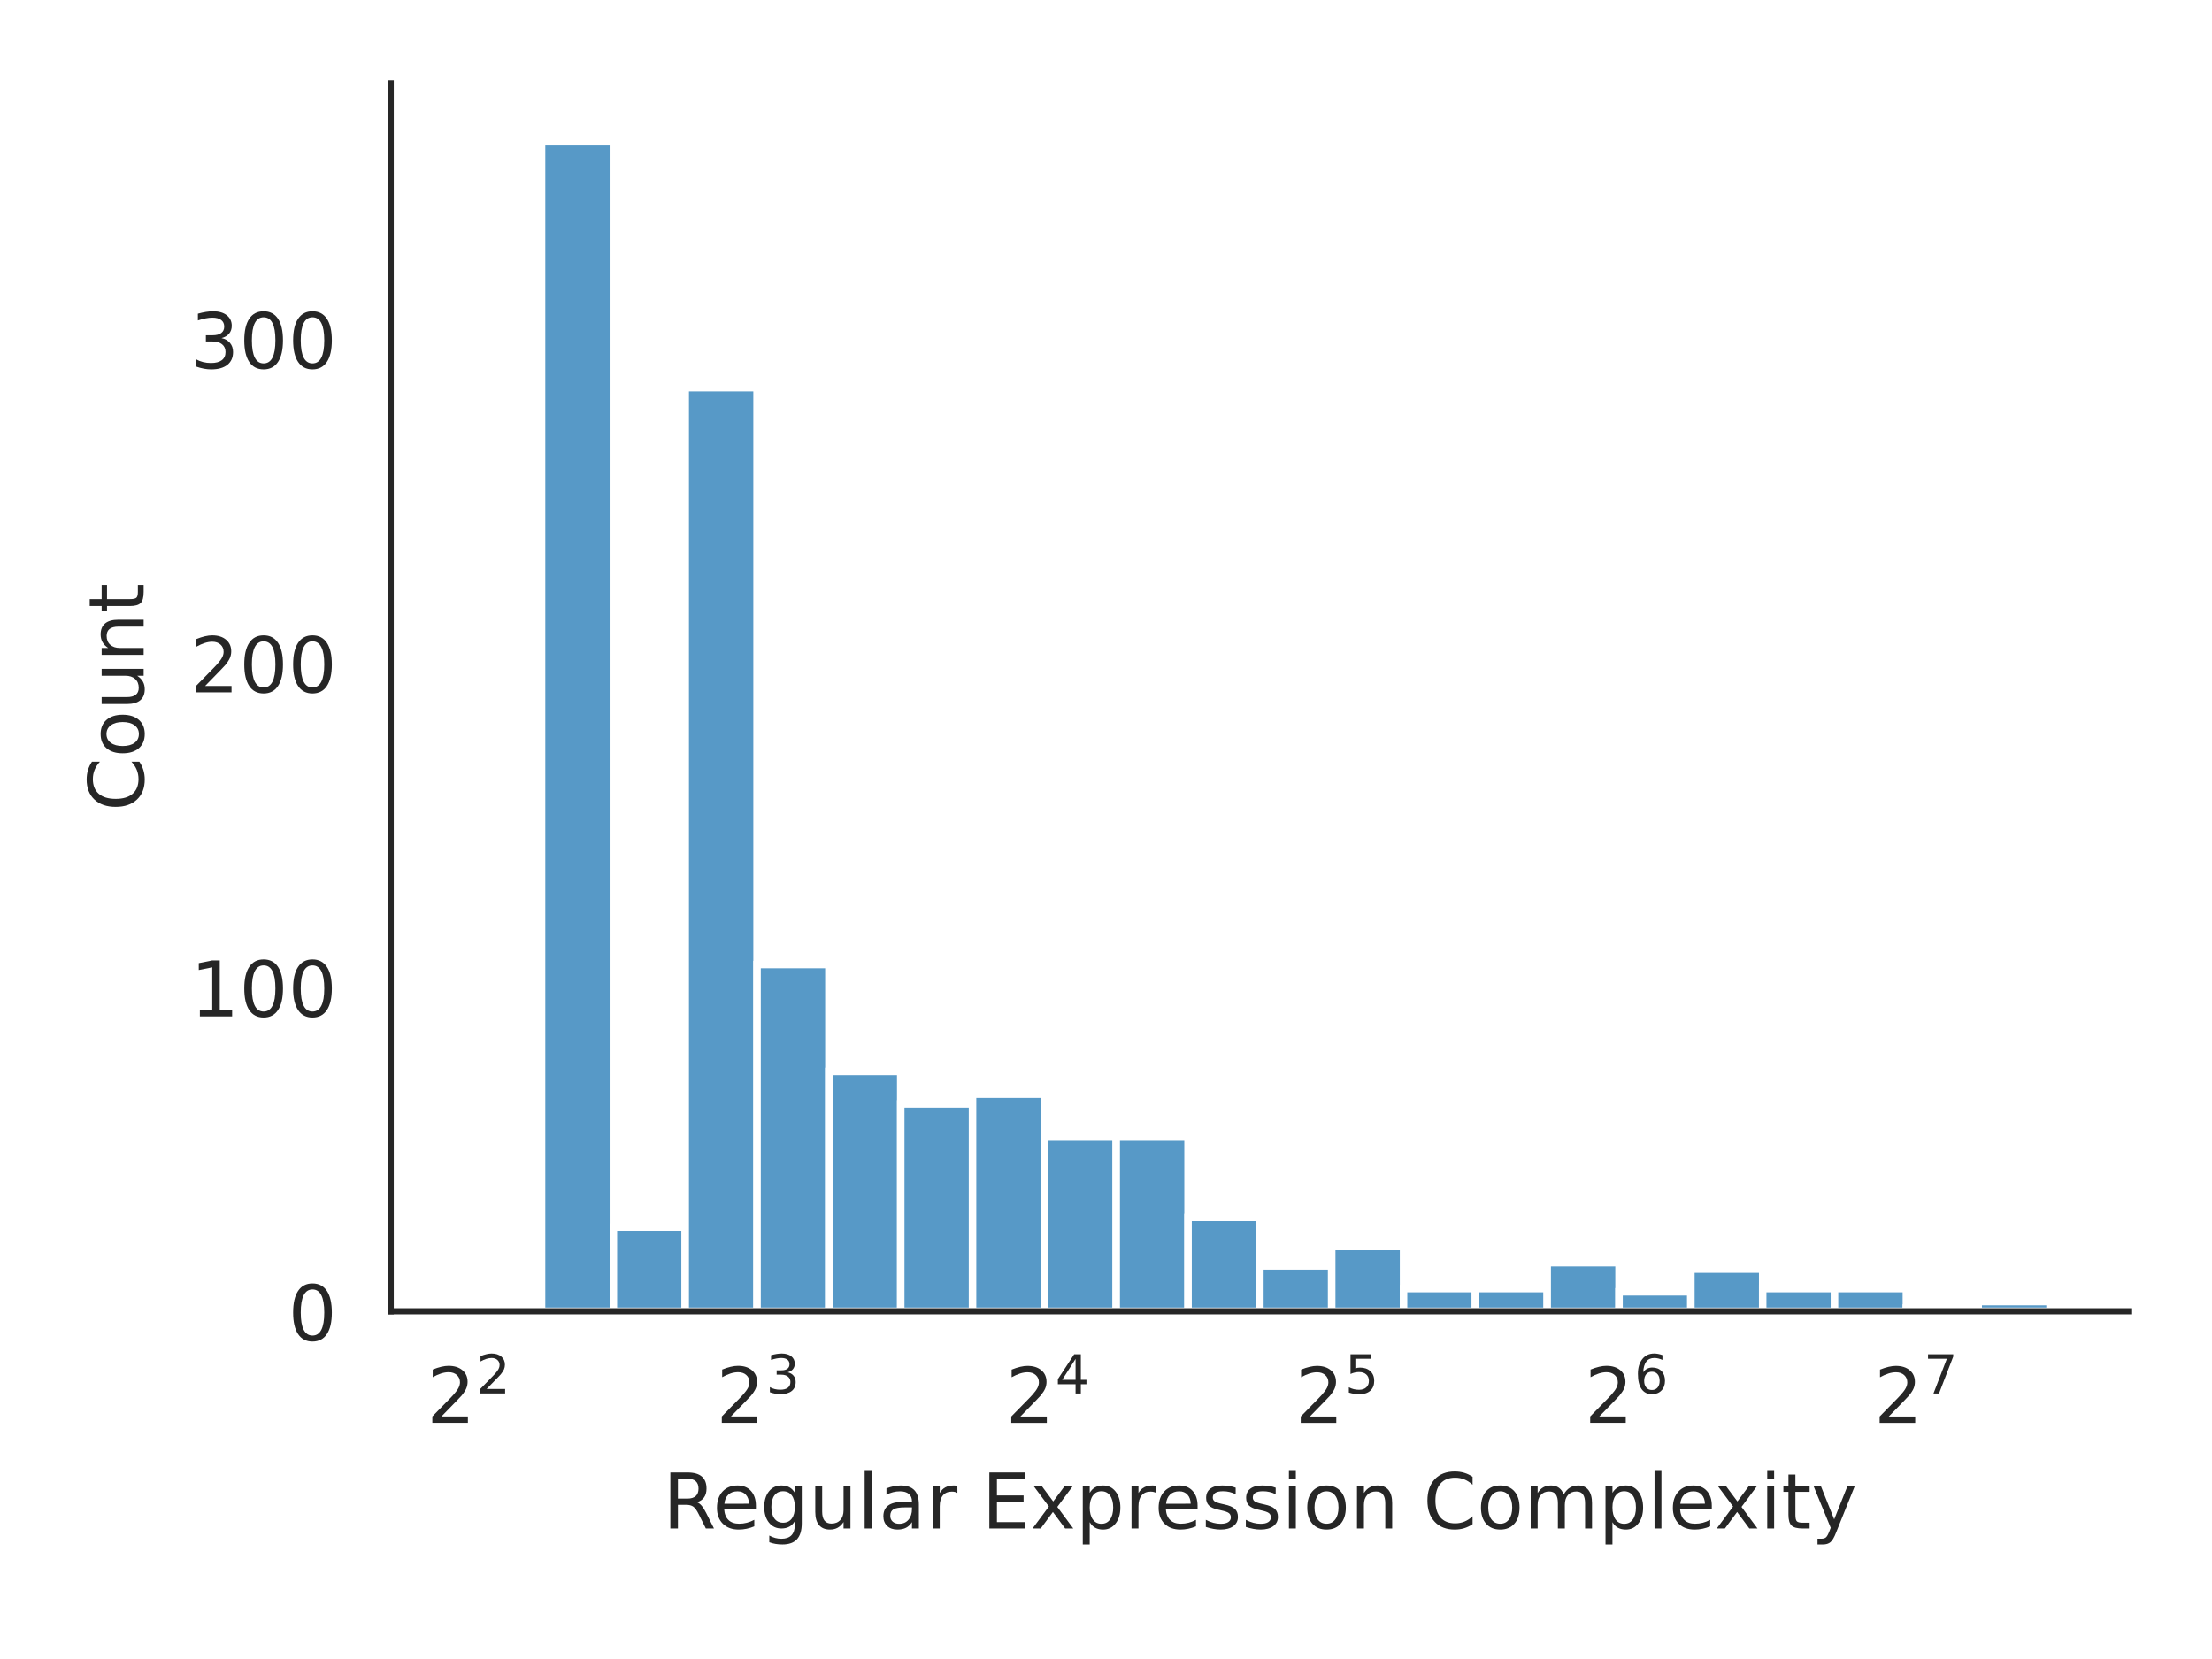
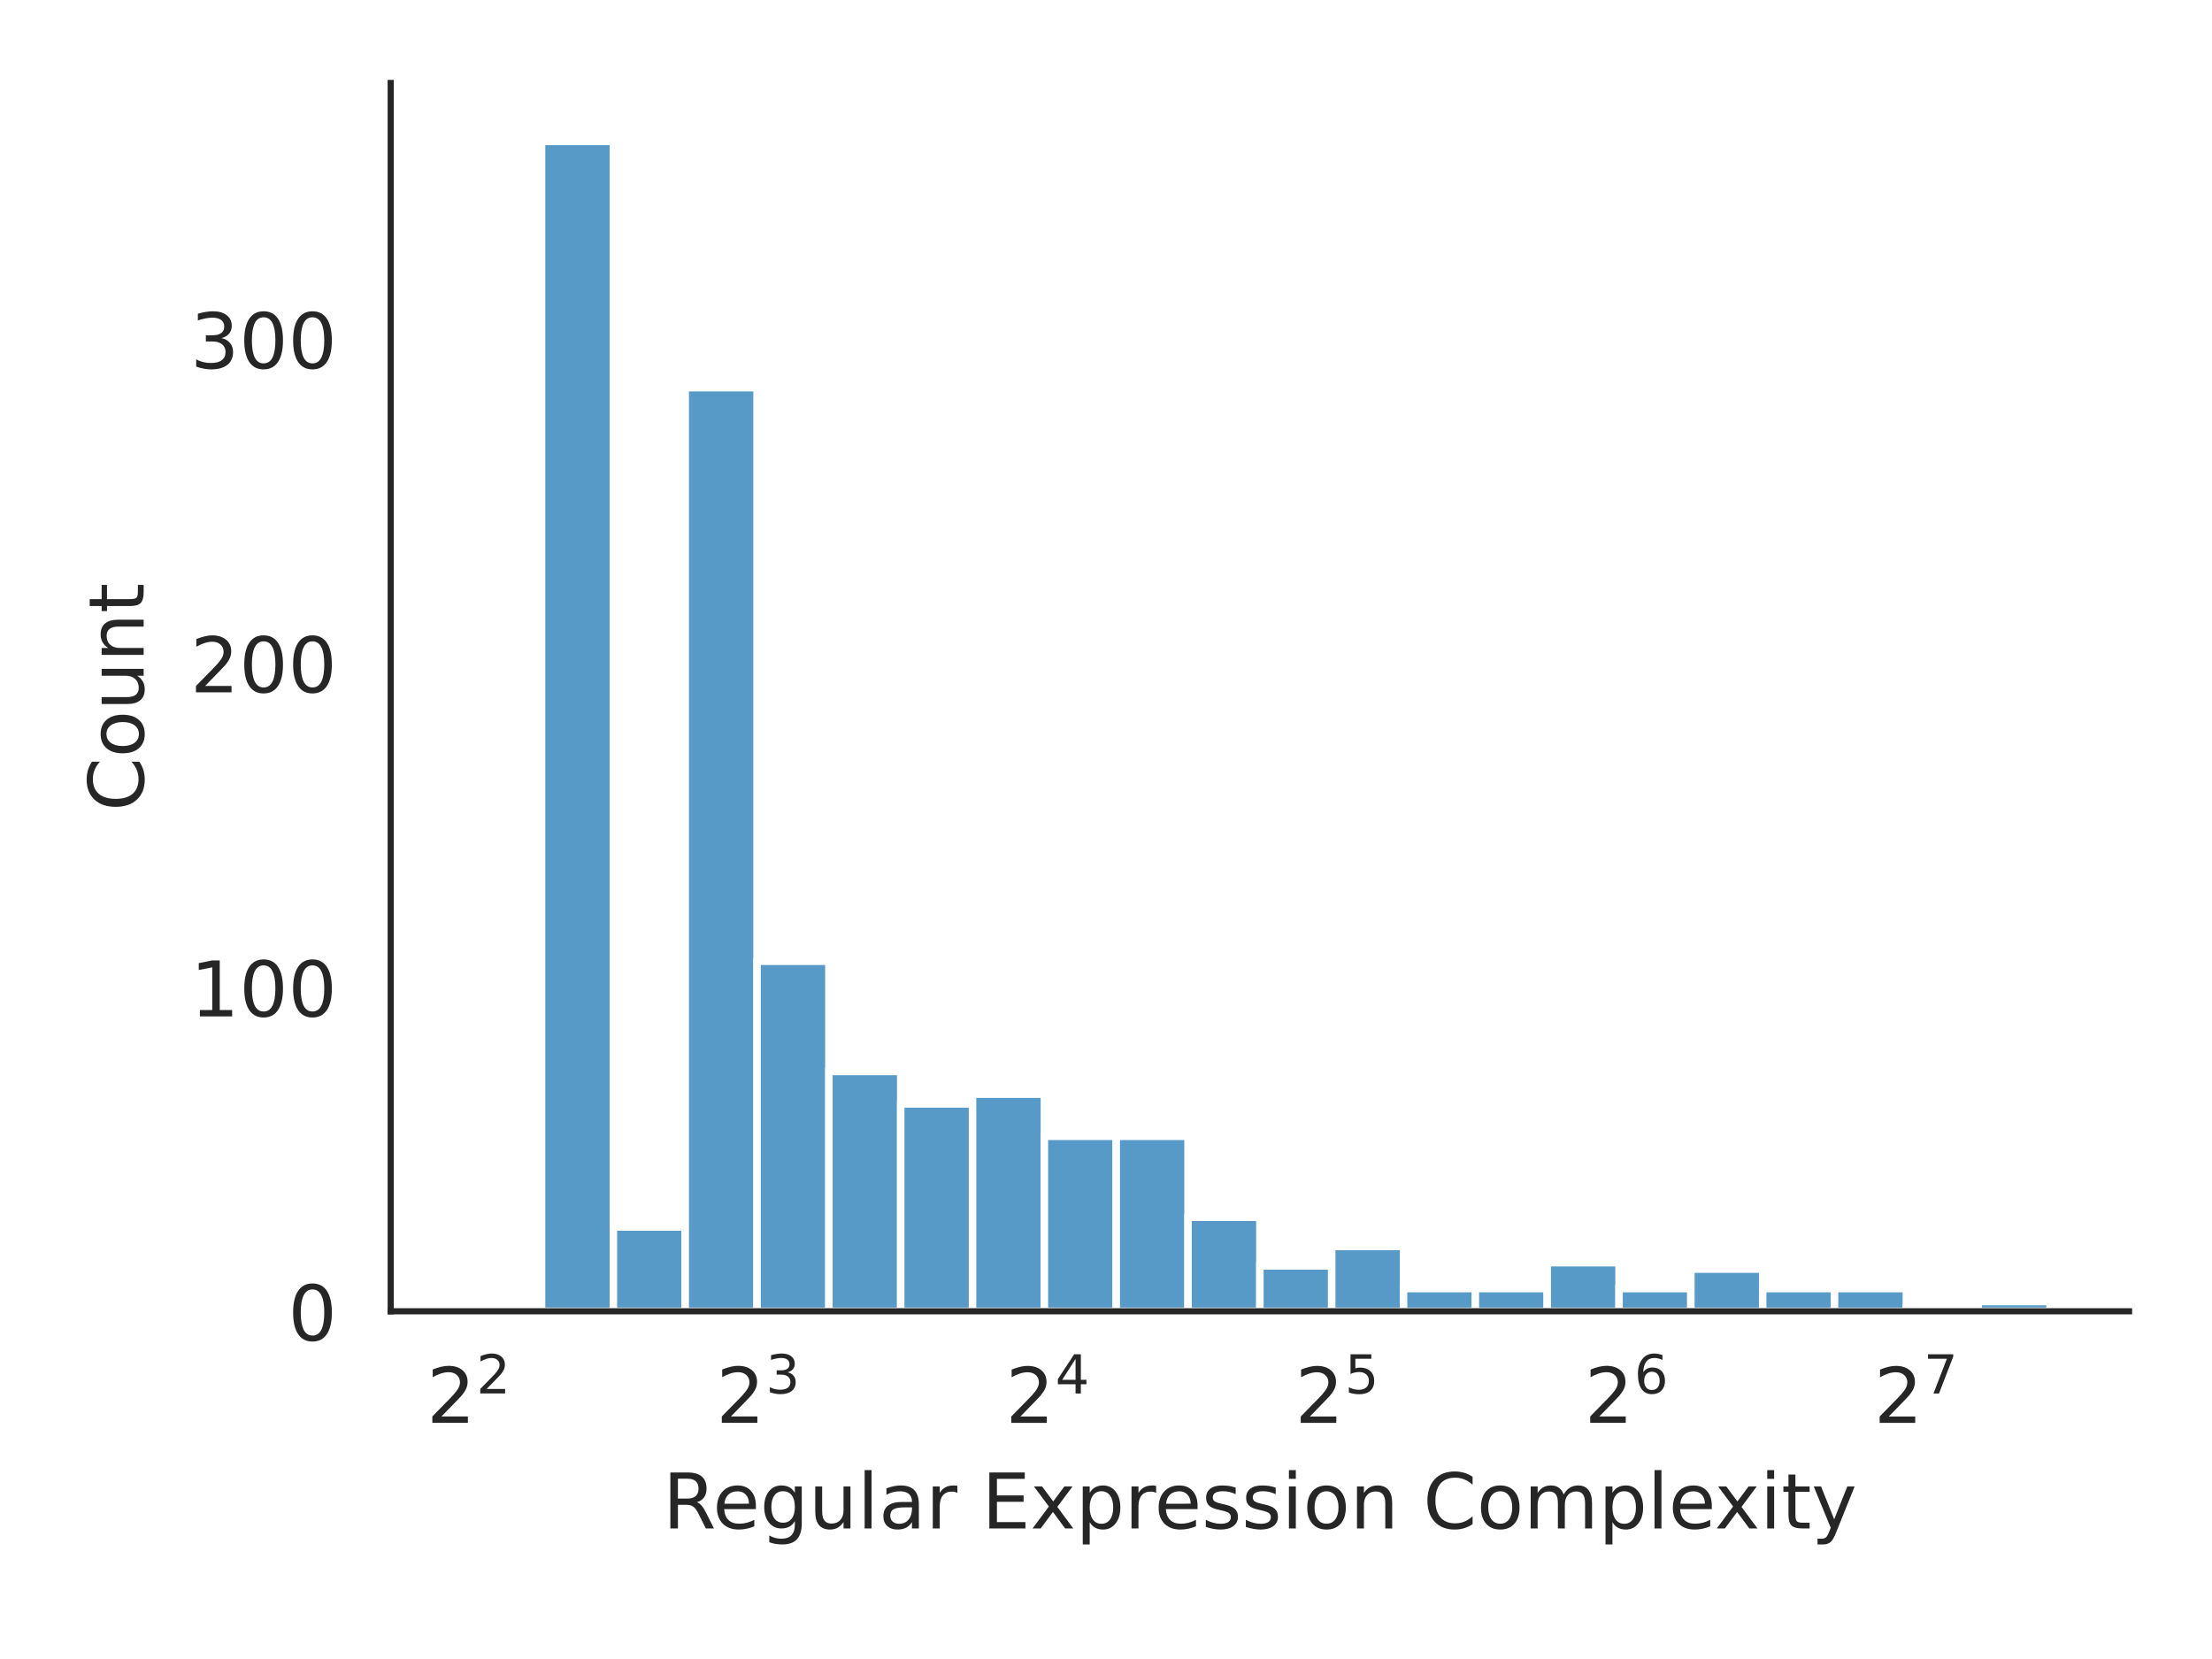
<svg xmlns="http://www.w3.org/2000/svg" xmlns:xlink="http://www.w3.org/1999/xlink" width="288pt" height="216pt" viewBox="0 0 288 216" version="1.1">
  <defs>
    <style type="text/css">*{stroke-linejoin: round; stroke-linecap: butt}</style>
  </defs>
  <g id="figure_1">
    <g id="patch_1">
      <path d="M 0 216  L 288 216  L 288 0  L 0 0  z " style="fill: #ffffff" />
    </g>
    <g id="axes_1">
      <g id="patch_2">
        <path d="M 50.87 170.728  L 277.2 170.728  L 277.2 10.8  L 50.87 10.8  z " style="fill: #ffffff" />
      </g>
      <g id="matplotlib.axis_1">
        <g id="xtick_1">
          <g id="text_1">
-             <g style="fill: #262626" transform="translate(55.55773 185.3264)scale(0.1 -0.1)">
+             <g style="fill: #262626" transform="translate(55.55773 185.3264) scale(0.1 -0.1)">
              <defs>
                <path id="DejaVuSans-32" d="M 1228 531  L 3431 531  L 3431 0  L 469 0  L 469 531  Q 828 903 1448 1529  Q 2069 2156 2228 2338  Q 2531 2678 2651 2914  Q 2772 3150 2772 3378  Q 2772 3750 2511 3984  Q 2250 4219 1831 4219  Q 1534 4219 1204 4116  Q 875 4013 500 3803  L 500 4441  Q 881 4594 1212 4672  Q 1544 4750 1819 4750  Q 2544 4750 2975 4387  Q 3406 4025 3406 3419  Q 3406 3131 3298 2873  Q 3191 2616 2906 2266  Q 2828 2175 2409 1742  Q 1991 1309 1228 531  z " transform="scale(0.015625)" />
              </defs>
              <use xlink:href="#DejaVuSans-32" transform="translate(0 0.765625)" />
-               <use xlink:href="#DejaVuSans-32" transform="translate(64.58008 39.04688)scale(0.7)" />
+               <use xlink:href="#DejaVuSans-32" transform="translate(64.58008 39.04688) scale(0.7)" />
            </g>
          </g>
        </g>
        <g id="xtick_2">
          <g id="text_2">
-             <g style="fill: #262626" transform="translate(93.24563 185.3264)scale(0.1 -0.1)">
+             <g style="fill: #262626" transform="translate(93.24563 185.3264) scale(0.1 -0.1)">
              <defs>
                <path id="DejaVuSans-33" d="M 2597 2516  Q 3050 2419 3304 2112  Q 3559 1806 3559 1356  Q 3559 666 3084 287  Q 2609 -91 1734 -91  Q 1441 -91 1130 -33  Q 819 25 488 141  L 488 750  Q 750 597 1062 519  Q 1375 441 1716 441  Q 2309 441 2620 675  Q 2931 909 2931 1356  Q 2931 1769 2642 2001  Q 2353 2234 1838 2234  L 1294 2234  L 1294 2753  L 1863 2753  Q 2328 2753 2575 2939  Q 2822 3125 2822 3475  Q 2822 3834 2567 4026  Q 2313 4219 1838 4219  Q 1578 4219 1281 4162  Q 984 4106 628 3988  L 628 4550  Q 988 4650 1302 4700  Q 1616 4750 1894 4750  Q 2613 4750 3031 4423  Q 3450 4097 3450 3541  Q 3450 3153 3228 2886  Q 3006 2619 2597 2516  z " transform="scale(0.015625)" />
              </defs>
              <use xlink:href="#DejaVuSans-32" transform="translate(0 0.765625)" />
-               <use xlink:href="#DejaVuSans-33" transform="translate(64.58008 39.04688)scale(0.7)" />
+               <use xlink:href="#DejaVuSans-33" transform="translate(64.58008 39.04688) scale(0.7)" />
            </g>
          </g>
        </g>
        <g id="xtick_3">
          <g id="text_3">
-             <g style="fill: #262626" transform="translate(130.9335 185.3264)scale(0.1 -0.1)">
+             <g style="fill: #262626" transform="translate(130.9335 185.3264) scale(0.1 -0.1)">
              <defs>
                <path id="DejaVuSans-34" d="M 2419 4116  L 825 1625  L 2419 1625  L 2419 4116  z M 2253 4666  L 3047 4666  L 3047 1625  L 3713 1625  L 3713 1100  L 3047 1100  L 3047 0  L 2419 0  L 2419 1100  L 313 1100  L 313 1709  L 2253 4666  z " transform="scale(0.015625)" />
              </defs>
              <use xlink:href="#DejaVuSans-32" transform="translate(0 0.684375)" />
-               <use xlink:href="#DejaVuSans-34" transform="translate(64.58008 38.96563)scale(0.7)" />
+               <use xlink:href="#DejaVuSans-34" transform="translate(64.58008 38.96563) scale(0.7)" />
            </g>
          </g>
        </g>
        <g id="xtick_4">
          <g id="text_4">
-             <g style="fill: #262626" transform="translate(168.6214 185.3264)scale(0.1 -0.1)">
+             <g style="fill: #262626" transform="translate(168.6214 185.3264) scale(0.1 -0.1)">
              <defs>
                <path id="DejaVuSans-35" d="M 691 4666  L 3169 4666  L 3169 4134  L 1269 4134  L 1269 2991  Q 1406 3038 1543 3061  Q 1681 3084 1819 3084  Q 2600 3084 3056 2656  Q 3513 2228 3513 1497  Q 3513 744 3044 326  Q 2575 -91 1722 -91  Q 1428 -91 1123 -41  Q 819 9 494 109  L 494 744  Q 775 591 1075 516  Q 1375 441 1709 441  Q 2250 441 2565 725  Q 2881 1009 2881 1497  Q 2881 1984 2565 2268  Q 2250 2553 1709 2553  Q 1456 2553 1204 2497  Q 953 2441 691 2322  L 691 4666  z " transform="scale(0.015625)" />
              </defs>
              <use xlink:href="#DejaVuSans-32" transform="translate(0 0.684375)" />
-               <use xlink:href="#DejaVuSans-35" transform="translate(64.58008 38.96563)scale(0.7)" />
+               <use xlink:href="#DejaVuSans-35" transform="translate(64.58008 38.96563) scale(0.7)" />
            </g>
          </g>
        </g>
        <g id="xtick_5">
          <g id="text_5">
-             <g style="fill: #262626" transform="translate(206.3094 185.3264)scale(0.1 -0.1)">
+             <g style="fill: #262626" transform="translate(206.3094 185.3264) scale(0.1 -0.1)">
              <defs>
                <path id="DejaVuSans-36" d="M 2113 2584  Q 1688 2584 1439 2293  Q 1191 2003 1191 1497  Q 1191 994 1439 701  Q 1688 409 2113 409  Q 2538 409 2786 701  Q 3034 994 3034 1497  Q 3034 2003 2786 2293  Q 2538 2584 2113 2584  z M 3366 4563  L 3366 3988  Q 3128 4100 2886 4159  Q 2644 4219 2406 4219  Q 1781 4219 1451 3797  Q 1122 3375 1075 2522  Q 1259 2794 1537 2939  Q 1816 3084 2150 3084  Q 2853 3084 3261 2657  Q 3669 2231 3669 1497  Q 3669 778 3244 343  Q 2819 -91 2113 -91  Q 1303 -91 875 529  Q 447 1150 447 2328  Q 447 3434 972 4092  Q 1497 4750 2381 4750  Q 2619 4750 2861 4703  Q 3103 4656 3366 4563  z " transform="scale(0.015625)" />
              </defs>
              <use xlink:href="#DejaVuSans-32" transform="translate(0 0.765625)" />
-               <use xlink:href="#DejaVuSans-36" transform="translate(64.58008 39.04688)scale(0.7)" />
+               <use xlink:href="#DejaVuSans-36" transform="translate(64.58008 39.04688) scale(0.7)" />
            </g>
          </g>
        </g>
        <g id="xtick_6">
          <g id="text_6">
-             <g style="fill: #262626" transform="translate(243.9973 185.3264)scale(0.1 -0.1)">
+             <g style="fill: #262626" transform="translate(243.9973 185.3264) scale(0.1 -0.1)">
              <defs>
                <path id="DejaVuSans-37" d="M 525 4666  L 3525 4666  L 3525 4397  L 1831 0  L 1172 0  L 2766 4134  L 525 4134  L 525 4666  z " transform="scale(0.015625)" />
              </defs>
              <use xlink:href="#DejaVuSans-32" transform="translate(0 0.684375)" />
-               <use xlink:href="#DejaVuSans-37" transform="translate(64.58008 38.96563)scale(0.7)" />
+               <use xlink:href="#DejaVuSans-37" transform="translate(64.58008 38.96563) scale(0.7)" />
            </g>
          </g>
        </g>
        <g id="text_7">
-           <g style="fill: #262626" transform="translate(86.29906 199.0046)scale(0.1 -0.1)">
+           <g style="fill: #262626" transform="translate(86.29906 199.0046) scale(0.1 -0.1)">
            <defs>
              <path id="DejaVuSans-52" d="M 2841 2188  Q 3044 2119 3236 1894  Q 3428 1669 3622 1275  L 4263 0  L 3584 0  L 2988 1197  Q 2756 1666 2539 1819  Q 2322 1972 1947 1972  L 1259 1972  L 1259 0  L 628 0  L 628 4666  L 2053 4666  Q 2853 4666 3247 4331  Q 3641 3997 3641 3322  Q 3641 2881 3436 2590  Q 3231 2300 2841 2188  z M 1259 4147  L 1259 2491  L 2053 2491  Q 2509 2491 2742 2702  Q 2975 2913 2975 3322  Q 2975 3731 2742 3939  Q 2509 4147 2053 4147  L 1259 4147  z " transform="scale(0.015625)" />
              <path id="DejaVuSans-65" d="M 3597 1894  L 3597 1613  L 953 1613  Q 991 1019 1311 708  Q 1631 397 2203 397  Q 2534 397 2845 478  Q 3156 559 3463 722  L 3463 178  Q 3153 47 2828 -22  Q 2503 -91 2169 -91  Q 1331 -91 842 396  Q 353 884 353 1716  Q 353 2575 817 3079  Q 1281 3584 2069 3584  Q 2775 3584 3186 3129  Q 3597 2675 3597 1894  z M 3022 2063  Q 3016 2534 2758 2815  Q 2500 3097 2075 3097  Q 1594 3097 1305 2825  Q 1016 2553 972 2059  L 3022 2063  z " transform="scale(0.015625)" />
              <path id="DejaVuSans-67" d="M 2906 1791  Q 2906 2416 2648 2759  Q 2391 3103 1925 3103  Q 1463 3103 1205 2759  Q 947 2416 947 1791  Q 947 1169 1205 825  Q 1463 481 1925 481  Q 2391 481 2648 825  Q 2906 1169 2906 1791  z M 3481 434  Q 3481 -459 3084 -895  Q 2688 -1331 1869 -1331  Q 1566 -1331 1297 -1286  Q 1028 -1241 775 -1147  L 775 -588  Q 1028 -725 1275 -790  Q 1522 -856 1778 -856  Q 2344 -856 2625 -561  Q 2906 -266 2906 331  L 2906 616  Q 2728 306 2450 153  Q 2172 0 1784 0  Q 1141 0 747 490  Q 353 981 353 1791  Q 353 2603 747 3093  Q 1141 3584 1784 3584  Q 2172 3584 2450 3431  Q 2728 3278 2906 2969  L 2906 3500  L 3481 3500  L 3481 434  z " transform="scale(0.015625)" />
              <path id="DejaVuSans-75" d="M 544 1381  L 544 3500  L 1119 3500  L 1119 1403  Q 1119 906 1312 657  Q 1506 409 1894 409  Q 2359 409 2629 706  Q 2900 1003 2900 1516  L 2900 3500  L 3475 3500  L 3475 0  L 2900 0  L 2900 538  Q 2691 219 2414 64  Q 2138 -91 1772 -91  Q 1169 -91 856 284  Q 544 659 544 1381  z M 1991 3584  L 1991 3584  z " transform="scale(0.015625)" />
              <path id="DejaVuSans-6c" d="M 603 4863  L 1178 4863  L 1178 0  L 603 0  L 603 4863  z " transform="scale(0.015625)" />
              <path id="DejaVuSans-61" d="M 2194 1759  Q 1497 1759 1228 1600  Q 959 1441 959 1056  Q 959 750 1161 570  Q 1363 391 1709 391  Q 2188 391 2477 730  Q 2766 1069 2766 1631  L 2766 1759  L 2194 1759  z M 3341 1997  L 3341 0  L 2766 0  L 2766 531  Q 2569 213 2275 61  Q 1981 -91 1556 -91  Q 1019 -91 701 211  Q 384 513 384 1019  Q 384 1609 779 1909  Q 1175 2209 1959 2209  L 2766 2209  L 2766 2266  Q 2766 2663 2505 2880  Q 2244 3097 1772 3097  Q 1472 3097 1187 3025  Q 903 2953 641 2809  L 641 3341  Q 956 3463 1253 3523  Q 1550 3584 1831 3584  Q 2591 3584 2966 3190  Q 3341 2797 3341 1997  z " transform="scale(0.015625)" />
              <path id="DejaVuSans-72" d="M 2631 2963  Q 2534 3019 2420 3045  Q 2306 3072 2169 3072  Q 1681 3072 1420 2755  Q 1159 2438 1159 1844  L 1159 0  L 581 0  L 581 3500  L 1159 3500  L 1159 2956  Q 1341 3275 1631 3429  Q 1922 3584 2338 3584  Q 2397 3584 2469 3576  Q 2541 3569 2628 3553  L 2631 2963  z " transform="scale(0.015625)" />
              <path id="DejaVuSans-20" transform="scale(0.015625)" />
              <path id="DejaVuSans-45" d="M 628 4666  L 3578 4666  L 3578 4134  L 1259 4134  L 1259 2753  L 3481 2753  L 3481 2222  L 1259 2222  L 1259 531  L 3634 531  L 3634 0  L 628 0  L 628 4666  z " transform="scale(0.015625)" />
              <path id="DejaVuSans-78" d="M 3513 3500  L 2247 1797  L 3578 0  L 2900 0  L 1881 1375  L 863 0  L 184 0  L 1544 1831  L 300 3500  L 978 3500  L 1906 2253  L 2834 3500  L 3513 3500  z " transform="scale(0.015625)" />
              <path id="DejaVuSans-70" d="M 1159 525  L 1159 -1331  L 581 -1331  L 581 3500  L 1159 3500  L 1159 2969  Q 1341 3281 1617 3432  Q 1894 3584 2278 3584  Q 2916 3584 3314 3078  Q 3713 2572 3713 1747  Q 3713 922 3314 415  Q 2916 -91 2278 -91  Q 1894 -91 1617 61  Q 1341 213 1159 525  z M 3116 1747  Q 3116 2381 2855 2742  Q 2594 3103 2138 3103  Q 1681 3103 1420 2742  Q 1159 2381 1159 1747  Q 1159 1113 1420 752  Q 1681 391 2138 391  Q 2594 391 2855 752  Q 3116 1113 3116 1747  z " transform="scale(0.015625)" />
              <path id="DejaVuSans-73" d="M 2834 3397  L 2834 2853  Q 2591 2978 2328 3040  Q 2066 3103 1784 3103  Q 1356 3103 1142 2972  Q 928 2841 928 2578  Q 928 2378 1081 2264  Q 1234 2150 1697 2047  L 1894 2003  Q 2506 1872 2764 1633  Q 3022 1394 3022 966  Q 3022 478 2636 193  Q 2250 -91 1575 -91  Q 1294 -91 989 -36  Q 684 19 347 128  L 347 722  Q 666 556 975 473  Q 1284 391 1588 391  Q 1994 391 2212 530  Q 2431 669 2431 922  Q 2431 1156 2273 1281  Q 2116 1406 1581 1522  L 1381 1569  Q 847 1681 609 1914  Q 372 2147 372 2553  Q 372 3047 722 3315  Q 1072 3584 1716 3584  Q 2034 3584 2315 3537  Q 2597 3491 2834 3397  z " transform="scale(0.015625)" />
              <path id="DejaVuSans-69" d="M 603 3500  L 1178 3500  L 1178 0  L 603 0  L 603 3500  z M 603 4863  L 1178 4863  L 1178 4134  L 603 4134  L 603 4863  z " transform="scale(0.015625)" />
              <path id="DejaVuSans-6f" d="M 1959 3097  Q 1497 3097 1228 2736  Q 959 2375 959 1747  Q 959 1119 1226 758  Q 1494 397 1959 397  Q 2419 397 2687 759  Q 2956 1122 2956 1747  Q 2956 2369 2687 2733  Q 2419 3097 1959 3097  z M 1959 3584  Q 2709 3584 3137 3096  Q 3566 2609 3566 1747  Q 3566 888 3137 398  Q 2709 -91 1959 -91  Q 1206 -91 779 398  Q 353 888 353 1747  Q 353 2609 779 3096  Q 1206 3584 1959 3584  z " transform="scale(0.015625)" />
              <path id="DejaVuSans-6e" d="M 3513 2113  L 3513 0  L 2938 0  L 2938 2094  Q 2938 2591 2744 2837  Q 2550 3084 2163 3084  Q 1697 3084 1428 2787  Q 1159 2491 1159 1978  L 1159 0  L 581 0  L 581 3500  L 1159 3500  L 1159 2956  Q 1366 3272 1645 3428  Q 1925 3584 2291 3584  Q 2894 3584 3203 3211  Q 3513 2838 3513 2113  z " transform="scale(0.015625)" />
              <path id="DejaVuSans-43" d="M 4122 4306  L 4122 3641  Q 3803 3938 3442 4084  Q 3081 4231 2675 4231  Q 1875 4231 1450 3742  Q 1025 3253 1025 2328  Q 1025 1406 1450 917  Q 1875 428 2675 428  Q 3081 428 3442 575  Q 3803 722 4122 1019  L 4122 359  Q 3791 134 3420 21  Q 3050 -91 2638 -91  Q 1578 -91 968 557  Q 359 1206 359 2328  Q 359 3453 968 4101  Q 1578 4750 2638 4750  Q 3056 4750 3426 4639  Q 3797 4528 4122 4306  z " transform="scale(0.015625)" />
              <path id="DejaVuSans-6d" d="M 3328 2828  Q 3544 3216 3844 3400  Q 4144 3584 4550 3584  Q 5097 3584 5394 3201  Q 5691 2819 5691 2113  L 5691 0  L 5113 0  L 5113 2094  Q 5113 2597 4934 2840  Q 4756 3084 4391 3084  Q 3944 3084 3684 2787  Q 3425 2491 3425 1978  L 3425 0  L 2847 0  L 2847 2094  Q 2847 2600 2669 2842  Q 2491 3084 2119 3084  Q 1678 3084 1418 2786  Q 1159 2488 1159 1978  L 1159 0  L 581 0  L 581 3500  L 1159 3500  L 1159 2956  Q 1356 3278 1631 3431  Q 1906 3584 2284 3584  Q 2666 3584 2933 3390  Q 3200 3197 3328 2828  z " transform="scale(0.015625)" />
              <path id="DejaVuSans-74" d="M 1172 4494  L 1172 3500  L 2356 3500  L 2356 3053  L 1172 3053  L 1172 1153  Q 1172 725 1289 603  Q 1406 481 1766 481  L 2356 481  L 2356 0  L 1766 0  Q 1100 0 847 248  Q 594 497 594 1153  L 594 3053  L 172 3053  L 172 3500  L 594 3500  L 594 4494  L 1172 4494  z " transform="scale(0.015625)" />
              <path id="DejaVuSans-79" d="M 2059 -325  Q 1816 -950 1584 -1140  Q 1353 -1331 966 -1331  L 506 -1331  L 506 -850  L 844 -850  Q 1081 -850 1212 -737  Q 1344 -625 1503 -206  L 1606 56  L 191 3500  L 800 3500  L 1894 763  L 2988 3500  L 3597 3500  L 2059 -325  z " transform="scale(0.015625)" />
            </defs>
            <use xlink:href="#DejaVuSans-52" />
            <use xlink:href="#DejaVuSans-65" x="64.982" />
            <use xlink:href="#DejaVuSans-67" x="126.506" />
            <use xlink:href="#DejaVuSans-75" x="189.982" />
            <use xlink:href="#DejaVuSans-6c" x="253.361" />
            <use xlink:href="#DejaVuSans-61" x="281.145" />
            <use xlink:href="#DejaVuSans-72" x="342.424" />
            <use xlink:href="#DejaVuSans-20" x="383.537" />
            <use xlink:href="#DejaVuSans-45" x="415.324" />
            <use xlink:href="#DejaVuSans-78" x="478.508" />
            <use xlink:href="#DejaVuSans-70" x="537.688" />
            <use xlink:href="#DejaVuSans-72" x="601.164" />
            <use xlink:href="#DejaVuSans-65" x="640.027" />
            <use xlink:href="#DejaVuSans-73" x="701.551" />
            <use xlink:href="#DejaVuSans-73" x="753.65" />
            <use xlink:href="#DejaVuSans-69" x="805.75" />
            <use xlink:href="#DejaVuSans-6f" x="833.533" />
            <use xlink:href="#DejaVuSans-6e" x="894.715" />
            <use xlink:href="#DejaVuSans-20" x="958.094" />
            <use xlink:href="#DejaVuSans-43" x="989.881" />
            <use xlink:href="#DejaVuSans-6f" x="1059.705" />
            <use xlink:href="#DejaVuSans-6d" x="1120.887" />
            <use xlink:href="#DejaVuSans-70" x="1218.299" />
            <use xlink:href="#DejaVuSans-6c" x="1281.775" />
            <use xlink:href="#DejaVuSans-65" x="1309.559" />
            <use xlink:href="#DejaVuSans-78" x="1369.332" />
            <use xlink:href="#DejaVuSans-69" x="1428.512" />
            <use xlink:href="#DejaVuSans-74" x="1456.295" />
            <use xlink:href="#DejaVuSans-79" x="1495.504" />
          </g>
        </g>
      </g>
      <g id="matplotlib.axis_2">
        <g id="ytick_1">
          <g id="text_8">
-             <g style="fill: #262626" transform="translate(37.5075 174.5272)scale(0.1 -0.1)">
+             <g style="fill: #262626" transform="translate(37.5075 174.5272) scale(0.1 -0.1)">
              <defs>
                <path id="DejaVuSans-30" d="M 2034 4250  Q 1547 4250 1301 3770  Q 1056 3291 1056 2328  Q 1056 1369 1301 889  Q 1547 409 2034 409  Q 2525 409 2770 889  Q 3016 1369 3016 2328  Q 3016 3291 2770 3770  Q 2525 4250 2034 4250  z M 2034 4750  Q 2819 4750 3233 4129  Q 3647 3509 3647 2328  Q 3647 1150 3233 529  Q 2819 -91 2034 -91  Q 1250 -91 836 529  Q 422 1150 422 2328  Q 422 3509 836 4129  Q 1250 4750 2034 4750  z " transform="scale(0.015625)" />
              </defs>
              <use xlink:href="#DejaVuSans-30" />
            </g>
          </g>
        </g>
        <g id="ytick_2">
          <g id="text_9">
-             <g style="fill: #262626" transform="translate(24.7825 132.3354)scale(0.1 -0.1)">
+             <g style="fill: #262626" transform="translate(24.7825 132.3354) scale(0.1 -0.1)">
              <defs>
                <path id="DejaVuSans-31" d="M 794 531  L 1825 531  L 1825 4091  L 703 3866  L 703 4441  L 1819 4666  L 2450 4666  L 2450 531  L 3481 531  L 3481 0  L 794 0  L 794 531  z " transform="scale(0.015625)" />
              </defs>
              <use xlink:href="#DejaVuSans-31" />
              <use xlink:href="#DejaVuSans-30" x="63.623" />
              <use xlink:href="#DejaVuSans-30" x="127.246" />
            </g>
          </g>
        </g>
        <g id="ytick_3">
          <g id="text_10">
-             <g style="fill: #262626" transform="translate(24.7825 90.14363)scale(0.1 -0.1)">
+             <g style="fill: #262626" transform="translate(24.7825 90.14363) scale(0.1 -0.1)">
              <use xlink:href="#DejaVuSans-32" />
              <use xlink:href="#DejaVuSans-30" x="63.623" />
              <use xlink:href="#DejaVuSans-30" x="127.246" />
            </g>
          </g>
        </g>
        <g id="ytick_4">
          <g id="text_11">
-             <g style="fill: #262626" transform="translate(24.7825 47.95183)scale(0.1 -0.1)">
+             <g style="fill: #262626" transform="translate(24.7825 47.95183) scale(0.1 -0.1)">
              <use xlink:href="#DejaVuSans-33" />
              <use xlink:href="#DejaVuSans-30" x="63.623" />
              <use xlink:href="#DejaVuSans-30" x="127.246" />
            </g>
          </g>
        </g>
        <g id="text_12">
-           <g style="fill: #262626" transform="translate(18.70281 105.6124)rotate(-90)scale(0.1 -0.1)">
+           <g style="fill: #262626" transform="translate(18.70281 105.6124) rotate(-90) scale(0.1 -0.1)">
            <use xlink:href="#DejaVuSans-43" />
            <use xlink:href="#DejaVuSans-6f" x="69.824" />
            <use xlink:href="#DejaVuSans-75" x="131.006" />
            <use xlink:href="#DejaVuSans-6e" x="194.385" />
            <use xlink:href="#DejaVuSans-74" x="257.764" />
          </g>
        </g>
      </g>
      <g id="patch_3">
        <path d="M 61.158 170.728  L 70.51 170.728  L 70.51 169.884  L 61.158 169.884  z " clip-path="url(#p58f02df5b8)" style="fill: #1f77b4; fill-opacity: 0.75; stroke: #ffffff; stroke-width: 0.974; stroke-linejoin: miter" />
      </g>
      <g id="patch_4">
        <path d="M 70.51 170.728  L 79.863 170.728  L 79.863 18.416  L 70.51 18.416  z " clip-path="url(#p58f02df5b8)" style="fill: #1f77b4; fill-opacity: 0.75; stroke: #ffffff; stroke-width: 0.974; stroke-linejoin: miter" />
      </g>
      <g id="patch_5">
        <path d="M 79.863 170.728  L 89.215 170.728  L 89.215 159.758  L 79.863 159.758  z " clip-path="url(#p58f02df5b8)" style="fill: #1f77b4; fill-opacity: 0.75; stroke: #ffffff; stroke-width: 0.974; stroke-linejoin: miter" />
      </g>
      <g id="patch_6">
        <path d="M 89.215 170.728  L 98.568 170.728  L 98.568 50.481  L 89.215 50.481  z " clip-path="url(#p58f02df5b8)" style="fill: #1f77b4; fill-opacity: 0.75; stroke: #ffffff; stroke-width: 0.974; stroke-linejoin: miter" />
      </g>
      <g id="patch_7">
-         <path d="M 98.568 170.728  L 107.92 170.728  L 107.92 125.583  L 98.568 125.583  z " clip-path="url(#p58f02df5b8)" style="fill: #1f77b4; fill-opacity: 0.75; stroke: #ffffff; stroke-width: 0.974; stroke-linejoin: miter" />
+         <path d="M 98.568 170.728  L 107.92 170.728  L 107.92 125.161  L 98.568 125.161  z " clip-path="url(#p58f02df5b8)" style="fill: #1f77b4; fill-opacity: 0.75; stroke: #ffffff; stroke-width: 0.974; stroke-linejoin: miter" />
      </g>
      <g id="patch_8">
        <path d="M 107.92 170.728  L 117.273 170.728  L 117.273 139.506  L 107.92 139.506  z " clip-path="url(#p58f02df5b8)" style="fill: #1f77b4; fill-opacity: 0.75; stroke: #ffffff; stroke-width: 0.974; stroke-linejoin: miter" />
      </g>
      <g id="patch_9">
        <path d="M 117.273 170.728  L 126.625 170.728  L 126.625 143.725  L 117.273 143.725  z " clip-path="url(#p58f02df5b8)" style="fill: #1f77b4; fill-opacity: 0.75; stroke: #ffffff; stroke-width: 0.974; stroke-linejoin: miter" />
      </g>
      <g id="patch_10">
        <path d="M 126.625 170.728  L 135.978 170.728  L 135.978 142.459  L 126.625 142.459  z " clip-path="url(#p58f02df5b8)" style="fill: #1f77b4; fill-opacity: 0.75; stroke: #ffffff; stroke-width: 0.974; stroke-linejoin: miter" />
      </g>
      <g id="patch_11">
        <path d="M 135.978 170.728  L 145.33 170.728  L 145.33 147.944  L 135.978 147.944  z " clip-path="url(#p58f02df5b8)" style="fill: #1f77b4; fill-opacity: 0.75; stroke: #ffffff; stroke-width: 0.974; stroke-linejoin: miter" />
      </g>
      <g id="patch_12">
        <path d="M 145.33 170.728  L 154.683 170.728  L 154.683 147.944  L 145.33 147.944  z " clip-path="url(#p58f02df5b8)" style="fill: #1f77b4; fill-opacity: 0.75; stroke: #ffffff; stroke-width: 0.974; stroke-linejoin: miter" />
      </g>
      <g id="patch_13">
        <path d="M 154.683 170.728  L 164.035 170.728  L 164.035 158.492  L 154.683 158.492  z " clip-path="url(#p58f02df5b8)" style="fill: #1f77b4; fill-opacity: 0.75; stroke: #ffffff; stroke-width: 0.974; stroke-linejoin: miter" />
      </g>
      <g id="patch_14">
        <path d="M 164.035 170.728  L 173.387 170.728  L 173.387 164.821  L 164.035 164.821  z " clip-path="url(#p58f02df5b8)" style="fill: #1f77b4; fill-opacity: 0.75; stroke: #ffffff; stroke-width: 0.974; stroke-linejoin: miter" />
      </g>
      <g id="patch_15">
        <path d="M 173.387 170.728  L 182.74 170.728  L 182.74 162.29  L 173.387 162.29  z " clip-path="url(#p58f02df5b8)" style="fill: #1f77b4; fill-opacity: 0.75; stroke: #ffffff; stroke-width: 0.974; stroke-linejoin: miter" />
      </g>
      <g id="patch_16">
        <path d="M 182.74 170.728  L 192.092 170.728  L 192.092 167.775  L 182.74 167.775  z " clip-path="url(#p58f02df5b8)" style="fill: #1f77b4; fill-opacity: 0.75; stroke: #ffffff; stroke-width: 0.974; stroke-linejoin: miter" />
      </g>
      <g id="patch_17">
        <path d="M 192.092 170.728  L 201.445 170.728  L 201.445 167.775  L 192.092 167.775  z " clip-path="url(#p58f02df5b8)" style="fill: #1f77b4; fill-opacity: 0.75; stroke: #ffffff; stroke-width: 0.974; stroke-linejoin: miter" />
      </g>
      <g id="patch_18">
        <path d="M 201.445 170.728  L 210.797 170.728  L 210.797 164.399  L 201.445 164.399  z " clip-path="url(#p58f02df5b8)" style="fill: #1f77b4; fill-opacity: 0.75; stroke: #ffffff; stroke-width: 0.974; stroke-linejoin: miter" />
      </g>
      <g id="patch_19">
-         <path d="M 210.797 170.728  L 220.15 170.728  L 220.15 168.196  L 210.797 168.196  z " clip-path="url(#p58f02df5b8)" style="fill: #1f77b4; fill-opacity: 0.75; stroke: #ffffff; stroke-width: 0.974; stroke-linejoin: miter" />
+         <path d="M 210.797 170.728  L 220.15 170.728  L 220.15 167.775  L 210.797 167.775  z " clip-path="url(#p58f02df5b8)" style="fill: #1f77b4; fill-opacity: 0.75; stroke: #ffffff; stroke-width: 0.974; stroke-linejoin: miter" />
      </g>
      <g id="patch_20">
        <path d="M 220.15 170.728  L 229.502 170.728  L 229.502 165.243  L 220.15 165.243  z " clip-path="url(#p58f02df5b8)" style="fill: #1f77b4; fill-opacity: 0.75; stroke: #ffffff; stroke-width: 0.974; stroke-linejoin: miter" />
      </g>
      <g id="patch_21">
        <path d="M 229.502 170.728  L 238.855 170.728  L 238.855 167.775  L 229.502 167.775  z " clip-path="url(#p58f02df5b8)" style="fill: #1f77b4; fill-opacity: 0.75; stroke: #ffffff; stroke-width: 0.974; stroke-linejoin: miter" />
      </g>
      <g id="patch_22">
        <path d="M 238.855 170.728  L 248.207 170.728  L 248.207 167.775  L 238.855 167.775  z " clip-path="url(#p58f02df5b8)" style="fill: #1f77b4; fill-opacity: 0.75; stroke: #ffffff; stroke-width: 0.974; stroke-linejoin: miter" />
      </g>
      <g id="patch_23">
        <path d="M 248.207 170.728  L 257.56 170.728  L 257.56 170.306  L 248.207 170.306  z " clip-path="url(#p58f02df5b8)" style="fill: #1f77b4; fill-opacity: 0.75; stroke: #ffffff; stroke-width: 0.974; stroke-linejoin: miter" />
      </g>
      <g id="patch_24">
        <path d="M 257.56 170.728  L 266.912 170.728  L 266.912 169.462  L 257.56 169.462  z " clip-path="url(#p58f02df5b8)" style="fill: #1f77b4; fill-opacity: 0.75; stroke: #ffffff; stroke-width: 0.974; stroke-linejoin: miter" />
      </g>
      <g id="patch_25">
        <path d="M 50.87 170.728  L 50.87 10.8  " style="fill: none; stroke: #262626; stroke-width: 0.8; stroke-linejoin: miter; stroke-linecap: square" />
      </g>
      <g id="patch_26">
        <path d="M 50.87 170.728  L 277.2 170.728  " style="fill: none; stroke: #262626; stroke-width: 0.8; stroke-linejoin: miter; stroke-linecap: square" />
      </g>
    </g>
  </g>
  <defs>
    <clipPath id="p58f02df5b8">
      <rect x="50.87" y="10.8" width="226.33" height="159.928" />
    </clipPath>
  </defs>
</svg>
